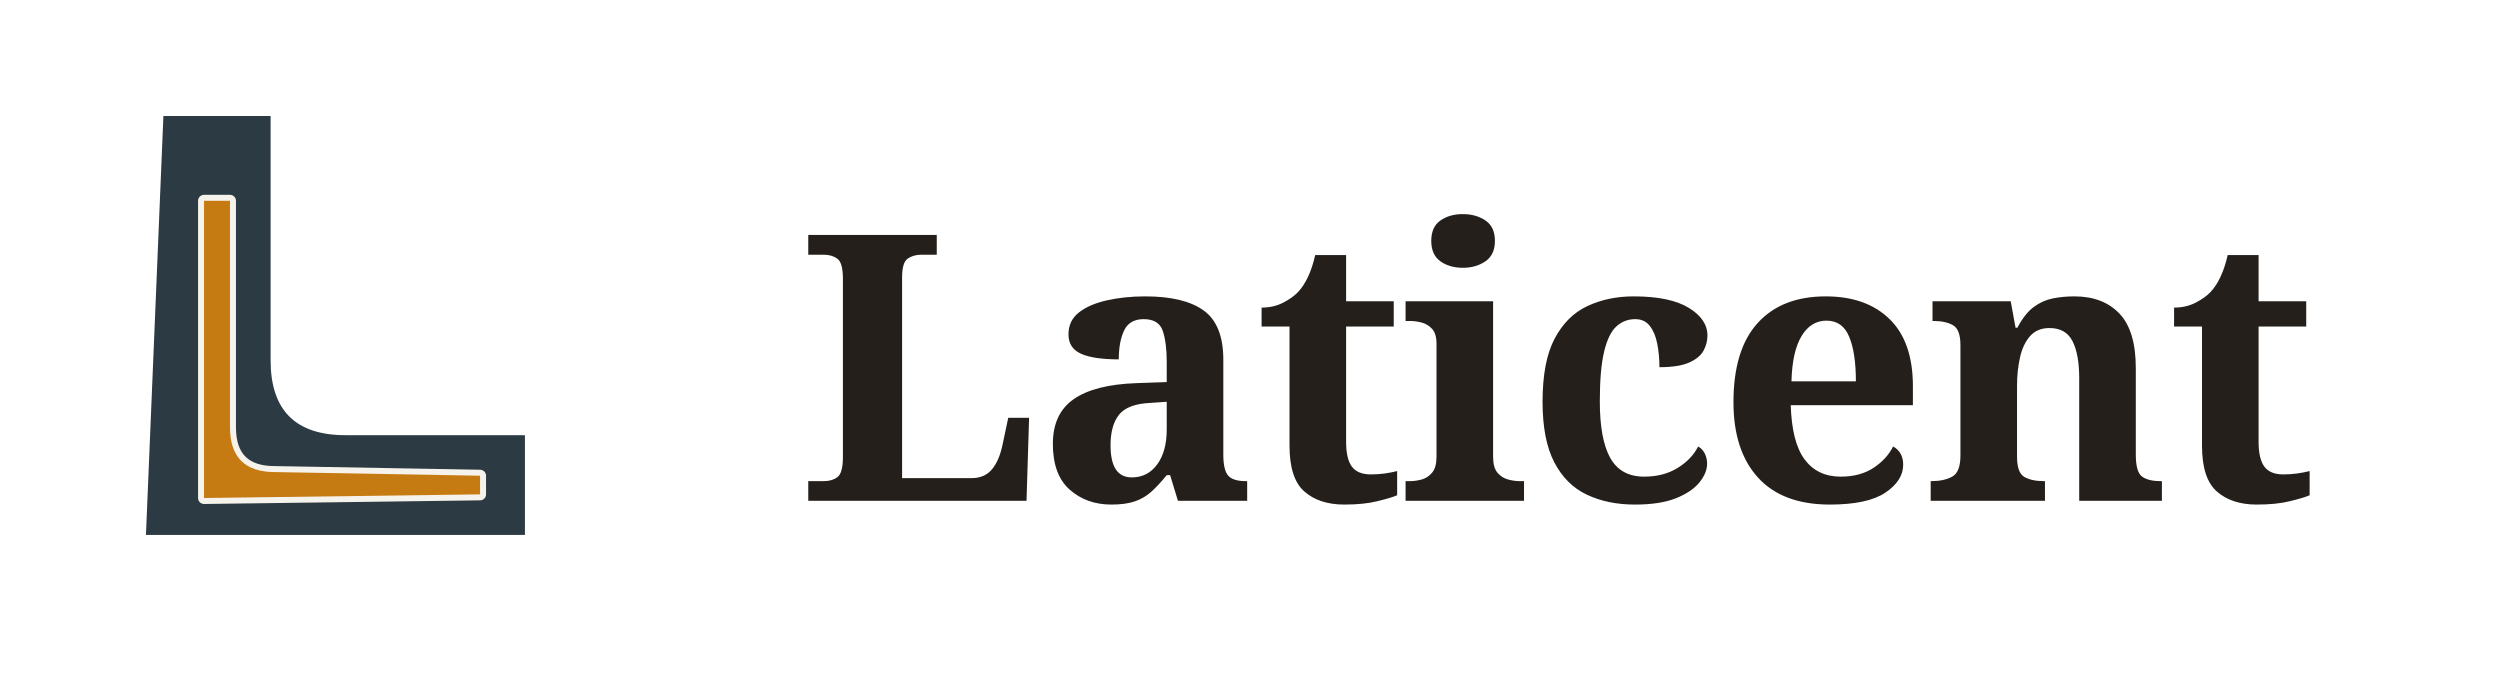
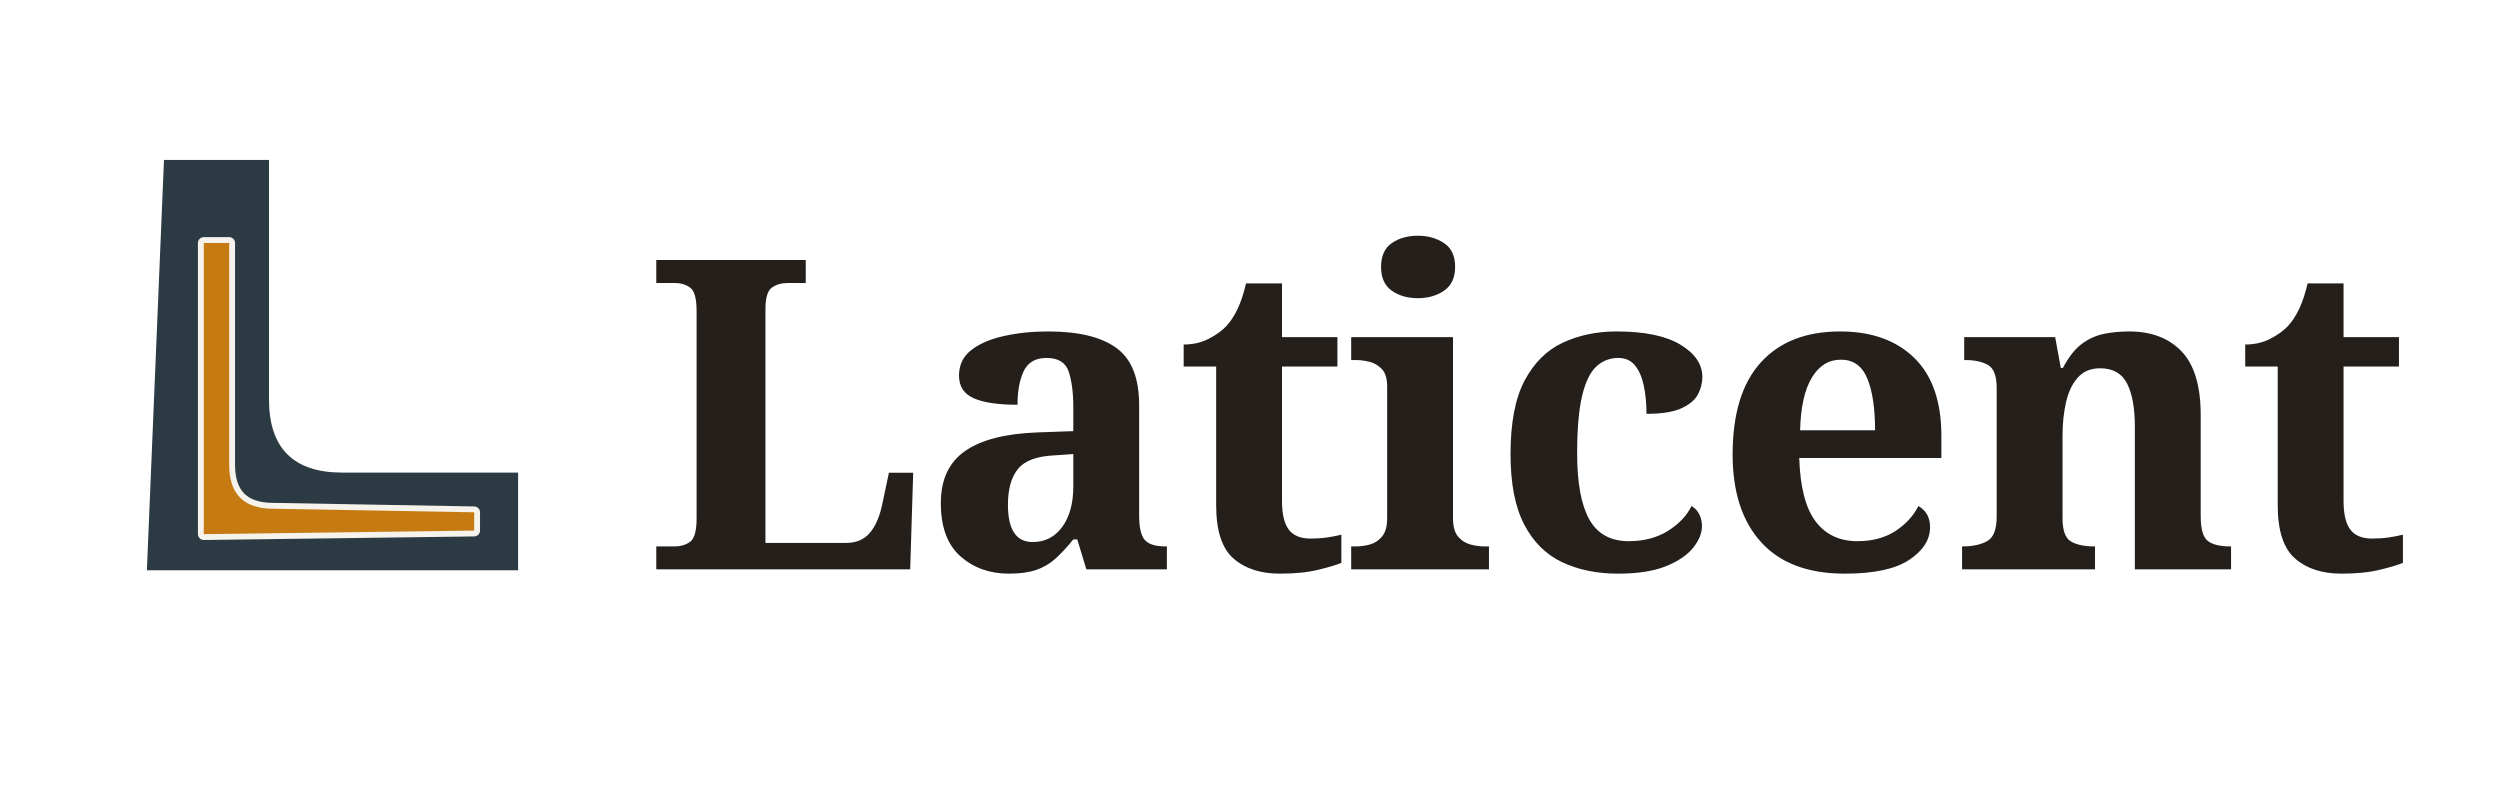
- <svg xmlns="http://www.w3.org/2000/svg" viewBox="0 0 470 128" fill="none">
+ <svg xmlns="http://www.w3.org/2000/svg" viewBox="0 0 404 128" fill="none">
  <style>.sf{fill:#2C3A43}.gf{fill:#C67A12}.hs{stroke:#F6F3EC}</style>
-   <g transform="translate(4 4) scale(0.9375)">
+   <g transform="translate(4 10.85) scale(0.7894)">
    <path d="M28.50 19.00 L50.00 19.00 L50.00 68.00 Q50.00 83.00 65.00 83.00 L101.00 83.00 L101.00 103.00 L25.00 103.00 Z" class="sf" />
    <path d="M36.65 36.00 L41.85 36.00 L41.85 81.40 Q41.85 90.40 50.85 90.40 L92.00 91.13 L92.00 94.87 L36.65 95.60 Z" class="hs" fill="none" stroke-width="2.4" stroke-linejoin="round" />
    <path d="M36.65 36.00 L41.85 36.00 L41.85 81.40 Q41.85 90.40 50.85 90.40 L92.00 91.13 L92.00 94.87 L36.65 95.60 Z" class="gf" />
  </g>
-   <text x="150" y="67" dominant-baseline="central" font-family="Fraunces,'Cormorant Garamond',Georgia,serif" font-size="70" font-weight="600" letter-spacing="-1" fill="#241F1B">Laticent</text>
+   <text x="104.1" y="92.0" font-family="Fraunces,'Cormorant Garamond',Georgia,serif" font-size="70" font-weight="600" letter-spacing="-1" fill="#241F1B">Laticent</text>
</svg>
